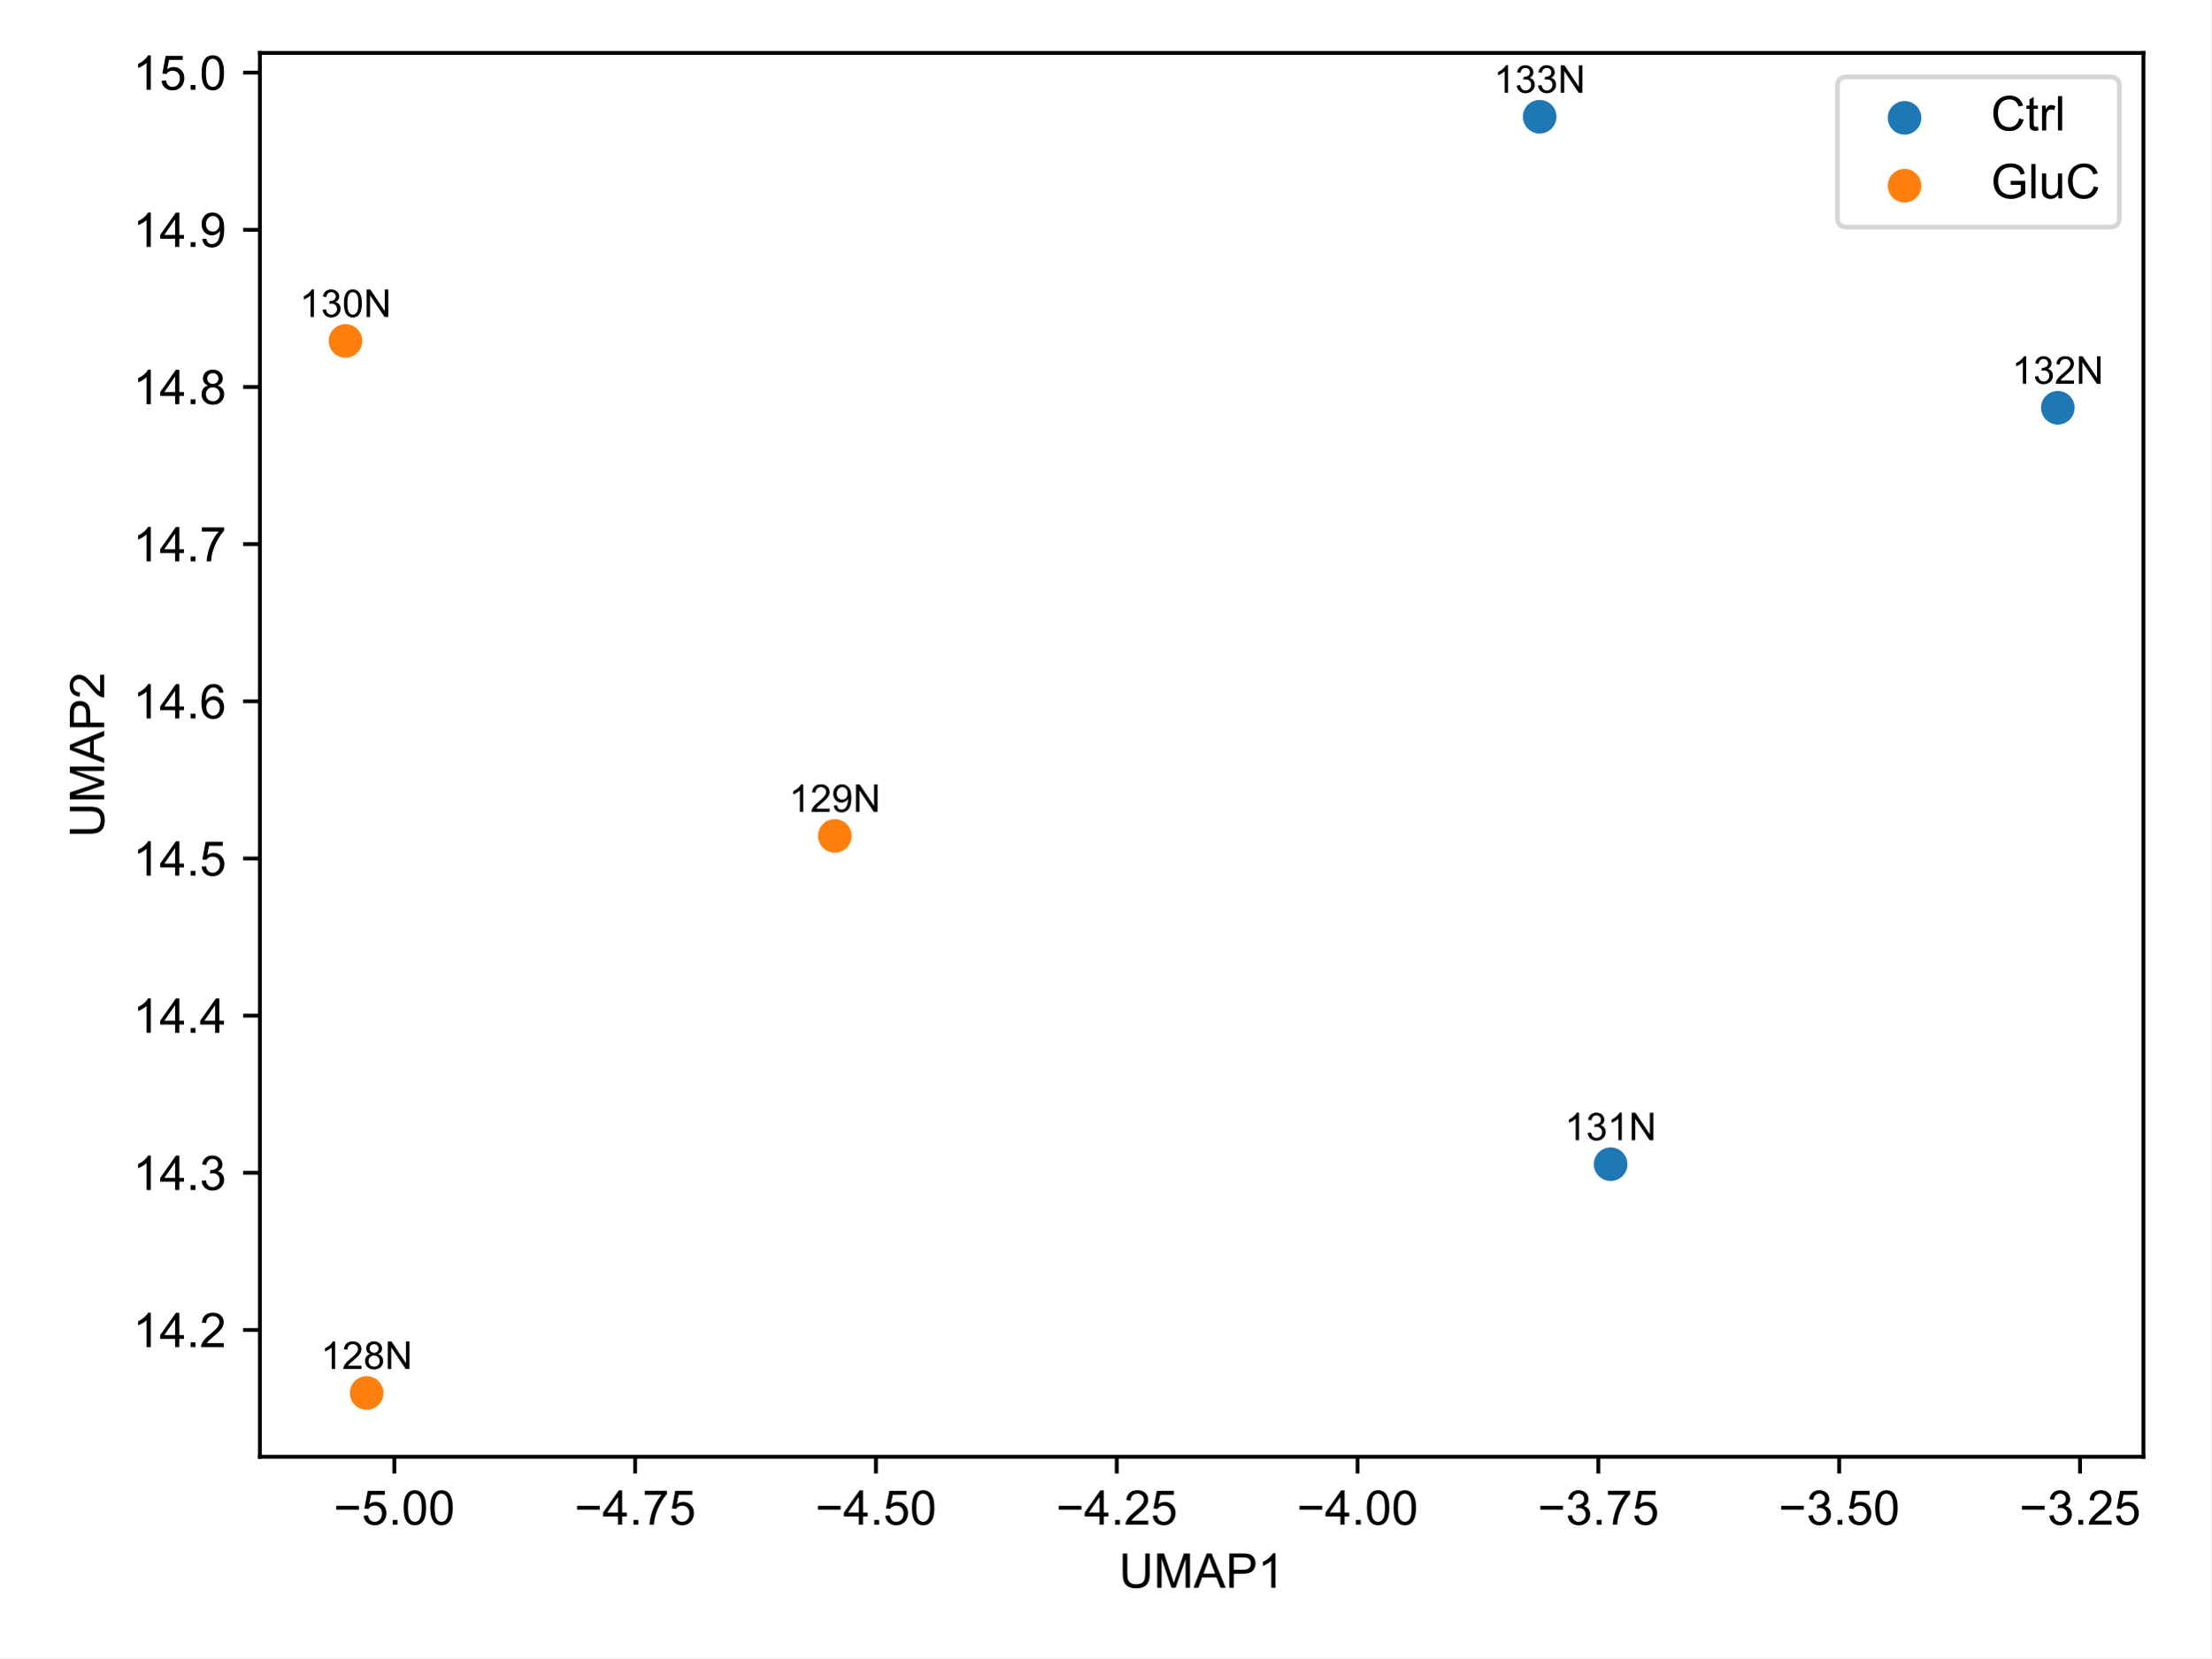
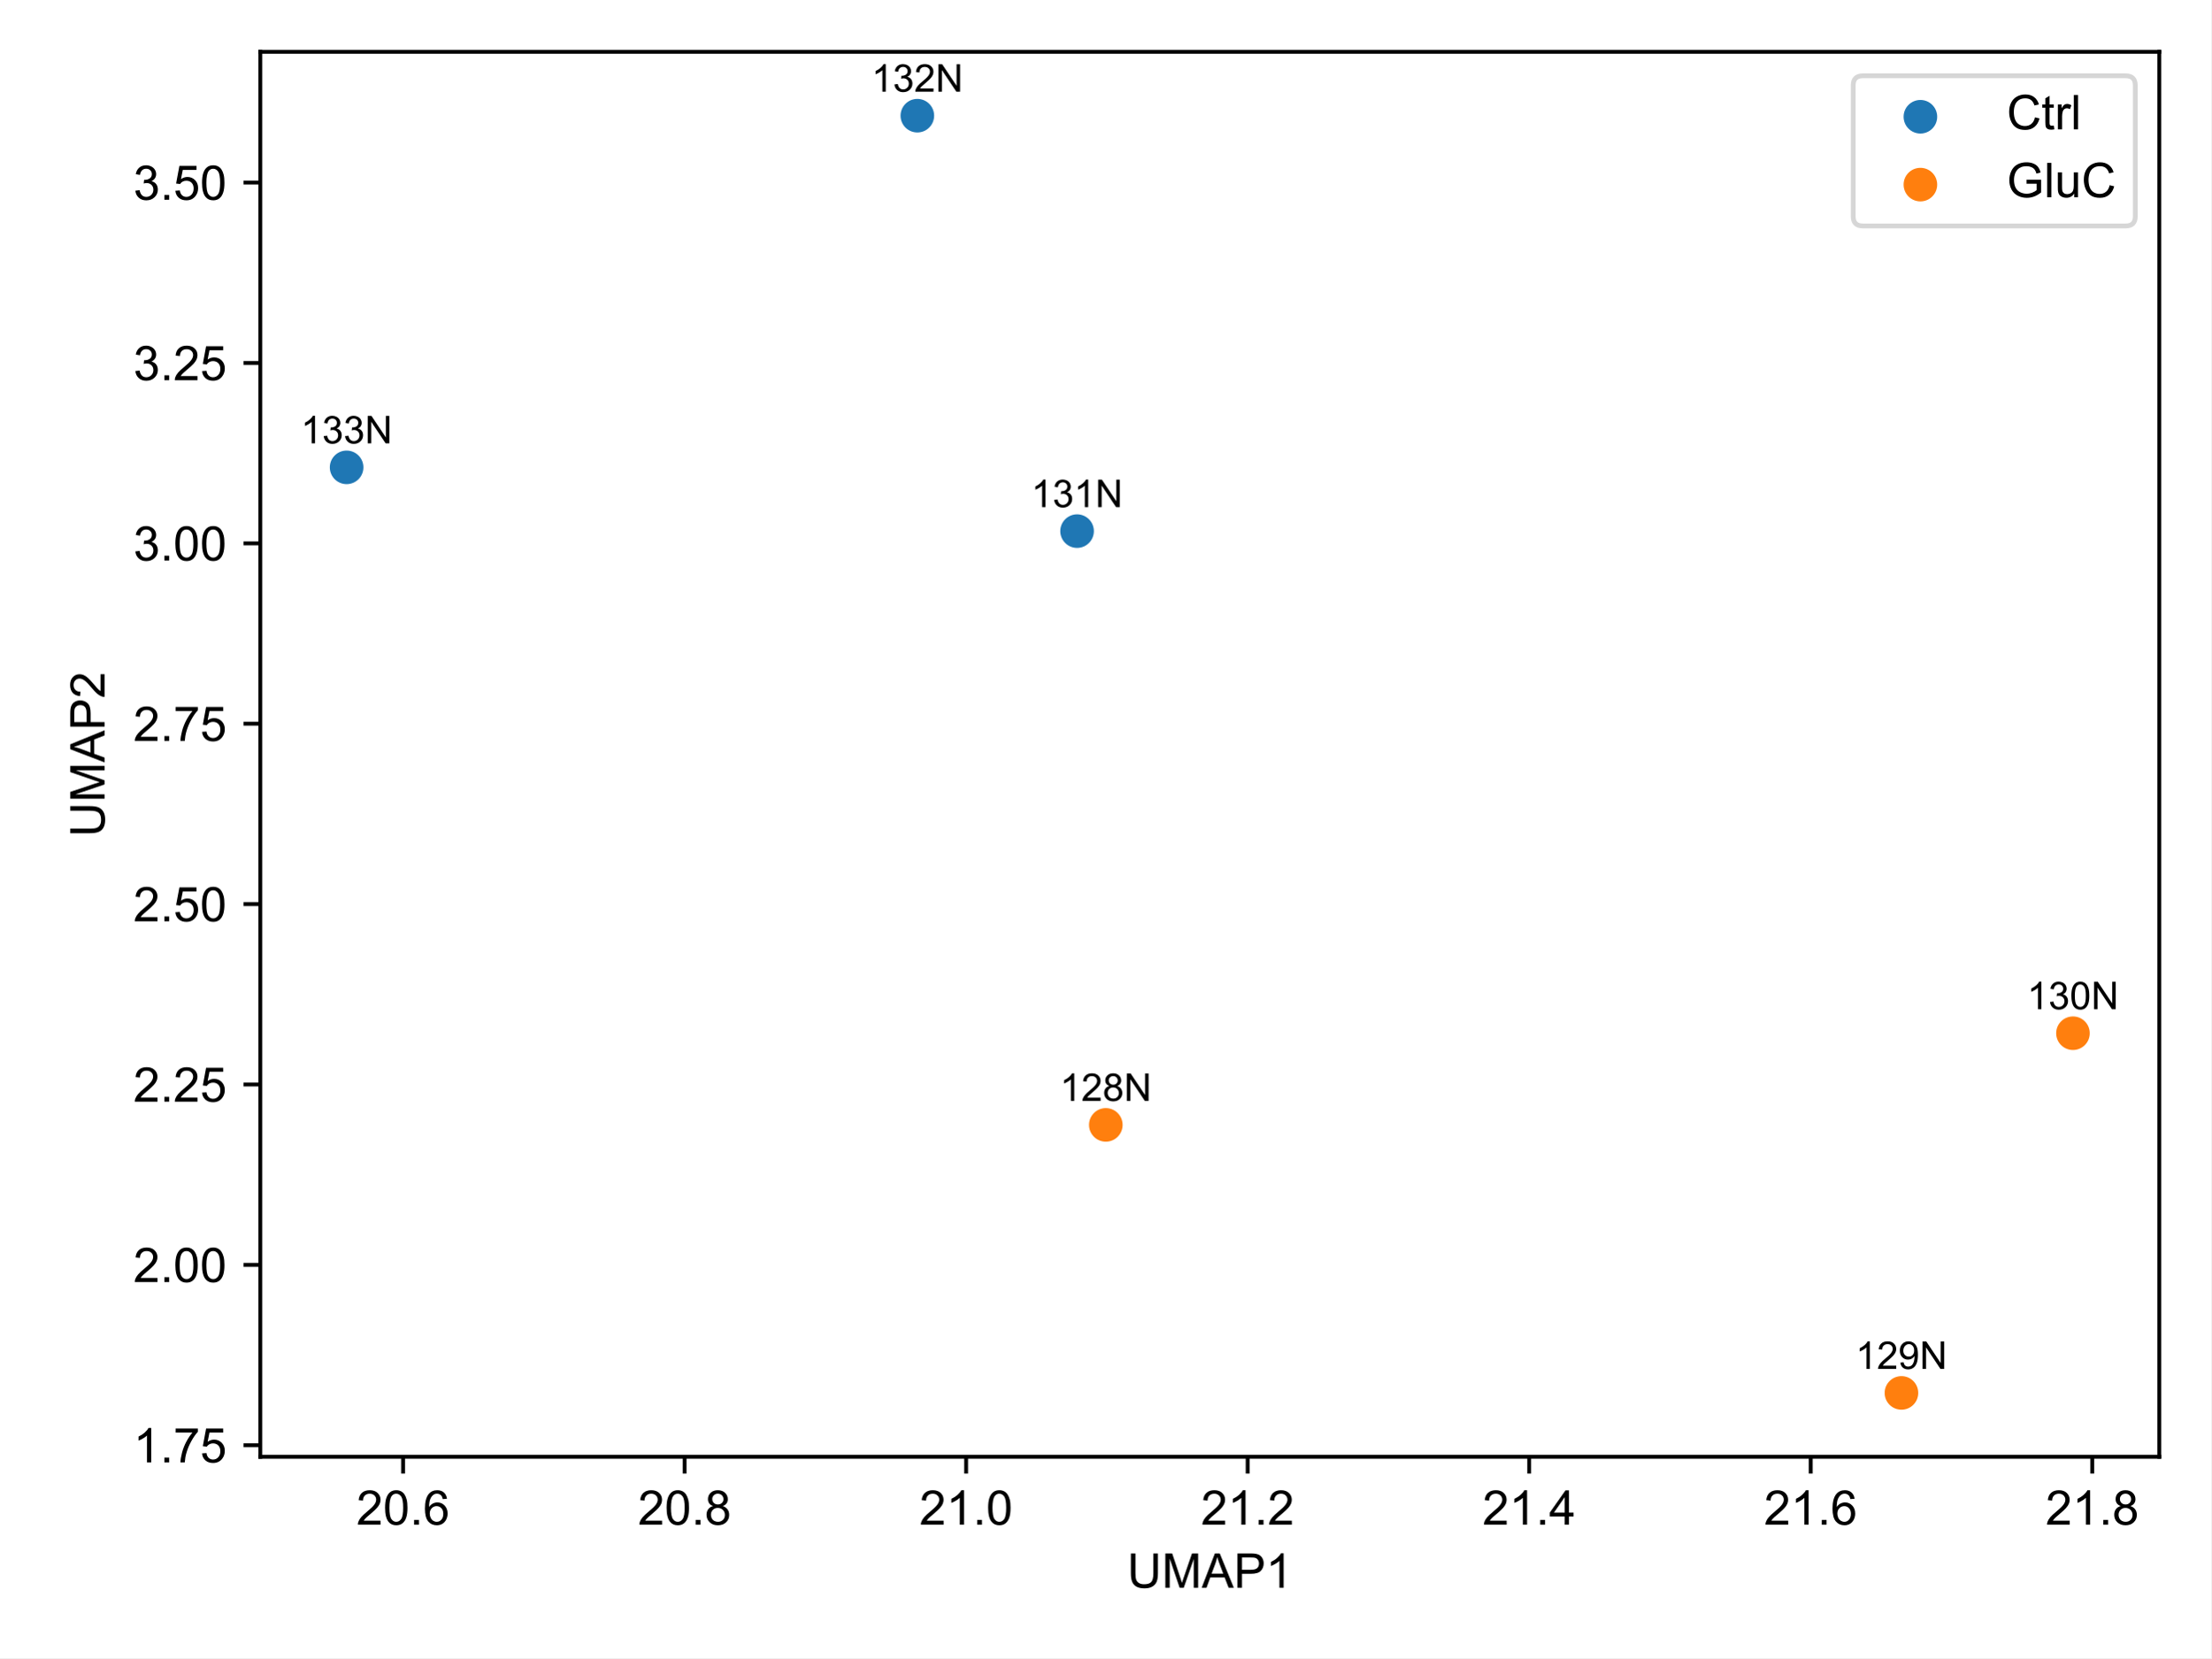
<svg xmlns="http://www.w3.org/2000/svg" xmlns:xlink="http://www.w3.org/1999/xlink" width="460.8pt" height="345.6pt" viewBox="0 0 460.8 345.6" version="1.1">
  <defs>
    <style type="text/css">*{stroke-linejoin: round; stroke-linecap: butt}</style>
  </defs>
  <g id="figure_1">
    <g id="patch_1">
      <path d="M 0 345.6  L 460.8 345.6  L 460.8 0  L 0 0  z " style="fill: #ffffff" />
    </g>
    <g id="axes_1">
      <g id="patch_2">
-         <path d="M 54.155 303.64  L 446.698 303.64  L 446.698 11.031  L 54.155 11.031  z " style="fill: #ffffff" />
+         <path d="M 54.245 303.64  L 450 303.64  L 450 10.8  L 54.245 10.8  z " style="fill: #ffffff" />
      </g>
      <g id="PathCollection_1">
        <defs>
-           <path id="m97d6e70bac" d="M 0 3  C 0.796 3 1.559 2.684 2.121 2.121  C 2.684 1.559 3 0.796 3 0  C 3 -0.796 2.684 -1.559 2.121 -2.121  C 1.559 -2.684 0.796 -3 0 -3  C -0.796 -3 -1.559 -2.684 -2.121 -2.121  C -2.684 -1.559 -3 -0.796 -3 0  C -3 0.796 -2.684 1.559 -2.121 2.121  C -1.559 2.684 -0.796 3 0 3  z " style="stroke: #1f77b4" />
+           <path id="m2c56bb90ad" d="M 0 3  C 0.796 3 1.559 2.684 2.121 2.121  C 2.684 1.559 3 0.796 3 0  C 3 -0.796 2.684 -1.559 2.121 -2.121  C 1.559 -2.684 0.796 -3 0 -3  C -0.796 -3 -1.559 -2.684 -2.121 -2.121  C -2.684 -1.559 -3 -0.796 -3 0  C -3 0.796 -2.684 1.559 -2.121 2.121  C -1.559 2.684 -0.796 3 0 3  z " style="stroke: #1f77b4" />
        </defs>
-         <g clip-path="url(#p6a93d9a33e)">
-           <use xlink:href="#m97d6e70bac" x="335.663" y="242.658" style="fill: #1f77b4; stroke: #1f77b4" />
-           <use xlink:href="#m97d6e70bac" x="428.855" y="84.985" style="fill: #1f77b4; stroke: #1f77b4" />
-           <use xlink:href="#m97d6e70bac" x="320.874" y="24.332" style="fill: #1f77b4; stroke: #1f77b4" />
+         <g clip-path="url(#p0e4a35bdaa)">
+           <use xlink:href="#m2c56bb90ad" x="224.465" y="110.701" style="fill: #1f77b4; stroke: #1f77b4" />
+           <use xlink:href="#m2c56bb90ad" x="191.174" y="24.111" style="fill: #1f77b4; stroke: #1f77b4" />
+           <use xlink:href="#m2c56bb90ad" x="72.234" y="97.409" style="fill: #1f77b4; stroke: #1f77b4" />
        </g>
      </g>
      <g id="PathCollection_2">
        <defs>
-           <path id="mf5ce8c8892" d="M 0 3  C 0.796 3 1.559 2.684 2.121 2.121  C 2.684 1.559 3 0.796 3 0  C 3 -0.796 2.684 -1.559 2.121 -2.121  C 1.559 -2.684 0.796 -3 0 -3  C -0.796 -3 -1.559 -2.684 -2.121 -2.121  C -2.684 -1.559 -3 -0.796 -3 0  C -3 0.796 -2.684 1.559 -2.121 2.121  C -1.559 2.684 -0.796 3 0 3  z " style="stroke: #ff7f0e" />
+           <path id="mca9980a192" d="M 0 3  C 0.796 3 1.559 2.684 2.121 2.121  C 2.684 1.559 3 0.796 3 0  C 3 -0.796 2.684 -1.559 2.121 -2.121  C 1.559 -2.684 0.796 -3 0 -3  C -0.796 -3 -1.559 -2.684 -2.121 -2.121  C -2.684 -1.559 -3 -0.796 -3 0  C -3 0.796 -2.684 1.559 -2.121 2.121  C -1.559 2.684 -0.796 3 0 3  z " style="stroke: #ff7f0e" />
        </defs>
-         <g clip-path="url(#p6a93d9a33e)">
-           <use xlink:href="#mf5ce8c8892" x="76.41" y="290.34" style="fill: #ff7f0e; stroke: #ff7f0e" />
-           <use xlink:href="#mf5ce8c8892" x="173.981" y="174.228" style="fill: #ff7f0e; stroke: #ff7f0e" />
-           <use xlink:href="#mf5ce8c8892" x="71.998" y="71.061" style="fill: #ff7f0e; stroke: #ff7f0e" />
+         <g clip-path="url(#p0e4a35bdaa)">
+           <use xlink:href="#mca9980a192" x="230.455" y="234.463" style="fill: #ff7f0e; stroke: #ff7f0e" />
+           <use xlink:href="#mca9980a192" x="396.269" y="290.329" style="fill: #ff7f0e; stroke: #ff7f0e" />
+           <use xlink:href="#mca9980a192" x="432.011" y="215.356" style="fill: #ff7f0e; stroke: #ff7f0e" />
        </g>
      </g>
      <g id="matplotlib.axis_1">
        <g id="xtick_1">
          <g id="line2d_1">
            <defs>
-               <path id="m56998461d0" d="M 0 0  L 0 3.5  " style="stroke: #000000; stroke-width: 0.8" />
+               <path id="m9261c452d8" d="M 0 0  L 0 3.5  " style="stroke: #000000; stroke-width: 0.8" />
            </defs>
            <g>
-               <use xlink:href="#m56998461d0" x="82.17" y="303.64" style="stroke: #000000; stroke-width: 0.8" />
+               <use xlink:href="#m9261c452d8" x="83.999" y="303.64" style="stroke: #000000; stroke-width: 0.8" />
            </g>
          </g>
          <g id="text_1">
-             <g transform="translate(69.5189 317.7978) scale(0.1 -0.1)">
-               <defs>
-                 <path id="ArialMT-2212" d="M 3381 1997  L 356 1997  L 356 2522  L 3381 2522  L 3381 1997  z " transform="scale(0.015625)" />
-                 <path id="ArialMT-35" d="M 266 1200  L 856 1250  Q 922 819 1161 601  Q 1400 384 1738 384  Q 2144 384 2425 690  Q 2706 997 2706 1503  Q 2706 1984 2436 2262  Q 2166 2541 1728 2541  Q 1456 2541 1237 2417  Q 1019 2294 894 2097  L 366 2166  L 809 4519  L 3088 4519  L 3088 3981  L 1259 3981  L 1013 2750  Q 1425 3038 1878 3038  Q 2478 3038 2890 2622  Q 3303 2206 3303 1553  Q 3303 931 2941 478  Q 2500 -78 1738 -78  Q 1113 -78 717 272  Q 322 622 266 1200  z " transform="scale(0.015625)" />
+             <g transform="translate(74.2688 317.7978) scale(0.1 -0.1)">
+               <defs>
+                 <path id="ArialMT-32" d="M 3222 541  L 3222 0  L 194 0  Q 188 203 259 391  Q 375 700 629 1000  Q 884 1300 1366 1694  Q 2113 2306 2375 2664  Q 2638 3022 2638 3341  Q 2638 3675 2398 3904  Q 2159 4134 1775 4134  Q 1369 4134 1125 3890  Q 881 3647 878 3216  L 300 3275  Q 359 3922 746 4261  Q 1134 4600 1788 4600  Q 2447 4600 2831 4234  Q 3216 3869 3216 3328  Q 3216 3053 3103 2787  Q 2991 2522 2730 2228  Q 2469 1934 1863 1422  Q 1356 997 1212 845  Q 1069 694 975 541  L 3222 541  z " transform="scale(0.015625)" />
+                 <path id="ArialMT-30" d="M 266 2259  Q 266 3072 433 3567  Q 600 4063 929 4331  Q 1259 4600 1759 4600  Q 2128 4600 2406 4451  Q 2684 4303 2865 4023  Q 3047 3744 3150 3342  Q 3253 2941 3253 2259  Q 3253 1453 3087 958  Q 2922 463 2592 192  Q 2263 -78 1759 -78  Q 1097 -78 719 397  Q 266 969 266 2259  z M 844 2259  Q 844 1131 1108 757  Q 1372 384 1759 384  Q 2147 384 2411 759  Q 2675 1134 2675 2259  Q 2675 3391 2411 3762  Q 2147 4134 1753 4134  Q 1366 4134 1134 3806  Q 844 3388 844 2259  z " transform="scale(0.015625)" />
                <path id="ArialMT-2e" d="M 581 0  L 581 641  L 1222 641  L 1222 0  L 581 0  z " transform="scale(0.015625)" />
-                 <path id="ArialMT-30" d="M 266 2259  Q 266 3072 433 3567  Q 600 4063 929 4331  Q 1259 4600 1759 4600  Q 2128 4600 2406 4451  Q 2684 4303 2865 4023  Q 3047 3744 3150 3342  Q 3253 2941 3253 2259  Q 3253 1453 3087 958  Q 2922 463 2592 192  Q 2263 -78 1759 -78  Q 1097 -78 719 397  Q 266 969 266 2259  z M 844 2259  Q 844 1131 1108 757  Q 1372 384 1759 384  Q 2147 384 2411 759  Q 2675 1134 2675 2259  Q 2675 3391 2411 3762  Q 2147 4134 1753 4134  Q 1366 4134 1134 3806  Q 844 3388 844 2259  z " transform="scale(0.015625)" />
-               </defs>
-               <use xlink:href="#ArialMT-2212" />
-               <use xlink:href="#ArialMT-35" x="58.398" />
-               <use xlink:href="#ArialMT-2e" x="114.014" />
-               <use xlink:href="#ArialMT-30" x="141.797" />
-               <use xlink:href="#ArialMT-30" x="197.412" />
+                 <path id="ArialMT-36" d="M 3184 3459  L 2625 3416  Q 2550 3747 2413 3897  Q 2184 4138 1850 4138  Q 1581 4138 1378 3988  Q 1113 3794 959 3422  Q 806 3050 800 2363  Q 1003 2672 1297 2822  Q 1591 2972 1913 2972  Q 2475 2972 2870 2558  Q 3266 2144 3266 1488  Q 3266 1056 3080 686  Q 2894 316 2569 119  Q 2244 -78 1831 -78  Q 1128 -78 684 439  Q 241 956 241 2144  Q 241 3472 731 4075  Q 1159 4600 1884 4600  Q 2425 4600 2770 4297  Q 3116 3994 3184 3459  z M 888 1484  Q 888 1194 1011 928  Q 1134 663 1356 523  Q 1578 384 1822 384  Q 2178 384 2434 671  Q 2691 959 2691 1453  Q 2691 1928 2437 2201  Q 2184 2475 1800 2475  Q 1419 2475 1153 2201  Q 888 1928 888 1484  z " transform="scale(0.015625)" />
+               </defs>
+               <use xlink:href="#ArialMT-32" />
+               <use xlink:href="#ArialMT-30" x="55.615" />
+               <use xlink:href="#ArialMT-2e" x="111.23" />
+               <use xlink:href="#ArialMT-36" x="139.014" />
            </g>
          </g>
        </g>
        <g id="xtick_2">
          <g id="line2d_2">
            <g>
-               <use xlink:href="#m56998461d0" x="132.358" y="303.64" style="stroke: #000000; stroke-width: 0.8" />
+               <use xlink:href="#m9261c452d8" x="142.672" y="303.64" style="stroke: #000000; stroke-width: 0.8" />
            </g>
          </g>
          <g id="text_2">
-             <g transform="translate(119.7068 317.7978) scale(0.1 -0.1)">
-               <defs>
-                 <path id="ArialMT-34" d="M 2069 0  L 2069 1097  L 81 1097  L 81 1613  L 2172 4581  L 2631 4581  L 2631 1613  L 3250 1613  L 3250 1097  L 2631 1097  L 2631 0  L 2069 0  z M 2069 1613  L 2069 3678  L 634 1613  L 2069 1613  z " transform="scale(0.015625)" />
-                 <path id="ArialMT-37" d="M 303 3981  L 303 4522  L 3269 4522  L 3269 4084  Q 2831 3619 2401 2847  Q 1972 2075 1738 1259  Q 1569 684 1522 0  L 944 0  Q 953 541 1156 1306  Q 1359 2072 1739 2783  Q 2119 3494 2547 3981  L 303 3981  z " transform="scale(0.015625)" />
-               </defs>
-               <use xlink:href="#ArialMT-2212" />
-               <use xlink:href="#ArialMT-34" x="58.398" />
-               <use xlink:href="#ArialMT-2e" x="114.014" />
-               <use xlink:href="#ArialMT-37" x="141.797" />
-               <use xlink:href="#ArialMT-35" x="197.412" />
+             <g transform="translate(132.9411 317.7978) scale(0.1 -0.1)">
+               <defs>
+                 <path id="ArialMT-38" d="M 1131 2484  Q 781 2613 612 2850  Q 444 3088 444 3419  Q 444 3919 803 4259  Q 1163 4600 1759 4600  Q 2359 4600 2725 4251  Q 3091 3903 3091 3403  Q 3091 3084 2923 2848  Q 2756 2613 2416 2484  Q 2838 2347 3058 2040  Q 3278 1734 3278 1309  Q 3278 722 2862 322  Q 2447 -78 1769 -78  Q 1091 -78 675 323  Q 259 725 259 1325  Q 259 1772 486 2073  Q 713 2375 1131 2484  z M 1019 3438  Q 1019 3113 1228 2906  Q 1438 2700 1772 2700  Q 2097 2700 2305 2904  Q 2513 3109 2513 3406  Q 2513 3716 2298 3927  Q 2084 4138 1766 4138  Q 1444 4138 1231 3931  Q 1019 3725 1019 3438  z M 838 1322  Q 838 1081 952 856  Q 1066 631 1291 507  Q 1516 384 1775 384  Q 2178 384 2440 643  Q 2703 903 2703 1303  Q 2703 1709 2433 1975  Q 2163 2241 1756 2241  Q 1359 2241 1098 1978  Q 838 1716 838 1322  z " transform="scale(0.015625)" />
+               </defs>
+               <use xlink:href="#ArialMT-32" />
+               <use xlink:href="#ArialMT-30" x="55.615" />
+               <use xlink:href="#ArialMT-2e" x="111.23" />
+               <use xlink:href="#ArialMT-38" x="139.014" />
            </g>
          </g>
        </g>
        <g id="xtick_3">
          <g id="line2d_3">
            <g>
-               <use xlink:href="#m56998461d0" x="182.546" y="303.64" style="stroke: #000000; stroke-width: 0.8" />
+               <use xlink:href="#m9261c452d8" x="201.344" y="303.64" style="stroke: #000000; stroke-width: 0.8" />
            </g>
          </g>
          <g id="text_3">
-             <g transform="translate(169.8948 317.7978) scale(0.1 -0.1)">
-               <use xlink:href="#ArialMT-2212" />
-               <use xlink:href="#ArialMT-34" x="58.398" />
-               <use xlink:href="#ArialMT-2e" x="114.014" />
-               <use xlink:href="#ArialMT-35" x="141.797" />
-               <use xlink:href="#ArialMT-30" x="197.412" />
+             <g transform="translate(191.6135 317.7978) scale(0.1 -0.1)">
+               <defs>
+                 <path id="ArialMT-31" d="M 2384 0  L 1822 0  L 1822 3584  Q 1619 3391 1289 3197  Q 959 3003 697 2906  L 697 3450  Q 1169 3672 1522 3987  Q 1875 4303 2022 4600  L 2384 4600  L 2384 0  z " transform="scale(0.015625)" />
+               </defs>
+               <use xlink:href="#ArialMT-32" />
+               <use xlink:href="#ArialMT-31" x="55.615" />
+               <use xlink:href="#ArialMT-2e" x="111.23" />
+               <use xlink:href="#ArialMT-30" x="139.014" />
            </g>
          </g>
        </g>
        <g id="xtick_4">
          <g id="line2d_4">
            <g>
-               <use xlink:href="#m56998461d0" x="232.733" y="303.64" style="stroke: #000000; stroke-width: 0.8" />
+               <use xlink:href="#m9261c452d8" x="260.016" y="303.64" style="stroke: #000000; stroke-width: 0.8" />
            </g>
          </g>
          <g id="text_4">
-             <g transform="translate(220.0827 317.7978) scale(0.1 -0.1)">
-               <defs>
-                 <path id="ArialMT-32" d="M 3222 541  L 3222 0  L 194 0  Q 188 203 259 391  Q 375 700 629 1000  Q 884 1300 1366 1694  Q 2113 2306 2375 2664  Q 2638 3022 2638 3341  Q 2638 3675 2398 3904  Q 2159 4134 1775 4134  Q 1369 4134 1125 3890  Q 881 3647 878 3216  L 300 3275  Q 359 3922 746 4261  Q 1134 4600 1788 4600  Q 2447 4600 2831 4234  Q 3216 3869 3216 3328  Q 3216 3053 3103 2787  Q 2991 2522 2730 2228  Q 2469 1934 1863 1422  Q 1356 997 1212 845  Q 1069 694 975 541  L 3222 541  z " transform="scale(0.015625)" />
-               </defs>
-               <use xlink:href="#ArialMT-2212" />
-               <use xlink:href="#ArialMT-34" x="58.398" />
-               <use xlink:href="#ArialMT-2e" x="114.014" />
-               <use xlink:href="#ArialMT-32" x="141.797" />
-               <use xlink:href="#ArialMT-35" x="197.412" />
+             <g transform="translate(250.2858 317.7978) scale(0.1 -0.1)">
+               <use xlink:href="#ArialMT-32" />
+               <use xlink:href="#ArialMT-31" x="55.615" />
+               <use xlink:href="#ArialMT-2e" x="111.23" />
+               <use xlink:href="#ArialMT-32" x="139.014" />
            </g>
          </g>
        </g>
        <g id="xtick_5">
          <g id="line2d_5">
            <g>
-               <use xlink:href="#m56998461d0" x="282.921" y="303.64" style="stroke: #000000; stroke-width: 0.8" />
+               <use xlink:href="#m9261c452d8" x="318.689" y="303.64" style="stroke: #000000; stroke-width: 0.8" />
            </g>
          </g>
          <g id="text_5">
-             <g transform="translate(270.2706 317.7978) scale(0.1 -0.1)">
-               <use xlink:href="#ArialMT-2212" />
-               <use xlink:href="#ArialMT-34" x="58.398" />
-               <use xlink:href="#ArialMT-2e" x="114.014" />
-               <use xlink:href="#ArialMT-30" x="141.797" />
-               <use xlink:href="#ArialMT-30" x="197.412" />
+             <g transform="translate(308.9582 317.7978) scale(0.1 -0.1)">
+               <defs>
+                 <path id="ArialMT-34" d="M 2069 0  L 2069 1097  L 81 1097  L 81 1613  L 2172 4581  L 2631 4581  L 2631 1613  L 3250 1613  L 3250 1097  L 2631 1097  L 2631 0  L 2069 0  z M 2069 1613  L 2069 3678  L 634 1613  L 2069 1613  z " transform="scale(0.015625)" />
+               </defs>
+               <use xlink:href="#ArialMT-32" />
+               <use xlink:href="#ArialMT-31" x="55.615" />
+               <use xlink:href="#ArialMT-2e" x="111.23" />
+               <use xlink:href="#ArialMT-34" x="139.014" />
            </g>
          </g>
        </g>
        <g id="xtick_6">
          <g id="line2d_6">
            <g>
-               <use xlink:href="#m56998461d0" x="333.109" y="303.64" style="stroke: #000000; stroke-width: 0.8" />
+               <use xlink:href="#m9261c452d8" x="377.361" y="303.64" style="stroke: #000000; stroke-width: 0.8" />
            </g>
          </g>
          <g id="text_6">
-             <g transform="translate(320.4586 317.7978) scale(0.1 -0.1)">
-               <defs>
-                 <path id="ArialMT-33" d="M 269 1209  L 831 1284  Q 928 806 1161 595  Q 1394 384 1728 384  Q 2125 384 2398 659  Q 2672 934 2672 1341  Q 2672 1728 2419 1979  Q 2166 2231 1775 2231  Q 1616 2231 1378 2169  L 1441 2663  Q 1497 2656 1531 2656  Q 1891 2656 2178 2843  Q 2466 3031 2466 3422  Q 2466 3731 2256 3934  Q 2047 4138 1716 4138  Q 1388 4138 1169 3931  Q 950 3725 888 3313  L 325 3413  Q 428 3978 793 4289  Q 1159 4600 1703 4600  Q 2078 4600 2393 4439  Q 2709 4278 2876 4000  Q 3044 3722 3044 3409  Q 3044 3113 2884 2869  Q 2725 2625 2413 2481  Q 2819 2388 3044 2092  Q 3269 1797 3269 1353  Q 3269 753 2831 336  Q 2394 -81 1725 -81  Q 1122 -81 723 278  Q 325 638 269 1209  z " transform="scale(0.015625)" />
-               </defs>
-               <use xlink:href="#ArialMT-2212" />
-               <use xlink:href="#ArialMT-33" x="58.398" />
-               <use xlink:href="#ArialMT-2e" x="114.014" />
-               <use xlink:href="#ArialMT-37" x="141.797" />
-               <use xlink:href="#ArialMT-35" x="197.412" />
+             <g transform="translate(367.6305 317.7978) scale(0.1 -0.1)">
+               <use xlink:href="#ArialMT-32" />
+               <use xlink:href="#ArialMT-31" x="55.615" />
+               <use xlink:href="#ArialMT-2e" x="111.23" />
+               <use xlink:href="#ArialMT-36" x="139.014" />
            </g>
          </g>
        </g>
        <g id="xtick_7">
          <g id="line2d_7">
            <g>
-               <use xlink:href="#m56998461d0" x="383.297" y="303.64" style="stroke: #000000; stroke-width: 0.8" />
+               <use xlink:href="#m9261c452d8" x="436.033" y="303.64" style="stroke: #000000; stroke-width: 0.8" />
            </g>
          </g>
          <g id="text_7">
-             <g transform="translate(370.6465 317.7978) scale(0.1 -0.1)">
-               <use xlink:href="#ArialMT-2212" />
-               <use xlink:href="#ArialMT-33" x="58.398" />
-               <use xlink:href="#ArialMT-2e" x="114.014" />
-               <use xlink:href="#ArialMT-35" x="141.797" />
-               <use xlink:href="#ArialMT-30" x="197.412" />
-             </g>
-           </g>
-         </g>
-         <g id="xtick_8">
-           <g id="line2d_8">
-             <g>
-               <use xlink:href="#m56998461d0" x="433.485" y="303.64" style="stroke: #000000; stroke-width: 0.8" />
-             </g>
-           </g>
-           <g id="text_8">
-             <g transform="translate(420.8345 317.7978) scale(0.1 -0.1)">
-               <use xlink:href="#ArialMT-2212" />
-               <use xlink:href="#ArialMT-33" x="58.398" />
-               <use xlink:href="#ArialMT-2e" x="114.014" />
-               <use xlink:href="#ArialMT-32" x="141.797" />
-               <use xlink:href="#ArialMT-35" x="197.412" />
-             </g>
-           </g>
-         </g>
-         <g id="text_9">
-           <g transform="translate(233.1997 330.9431) scale(0.1 -0.1)">
+             <g transform="translate(426.3029 317.7978) scale(0.1 -0.1)">
+               <use xlink:href="#ArialMT-32" />
+               <use xlink:href="#ArialMT-31" x="55.615" />
+               <use xlink:href="#ArialMT-2e" x="111.23" />
+               <use xlink:href="#ArialMT-38" x="139.014" />
+             </g>
+           </g>
+         </g>
+         <g id="text_8">
+           <g transform="translate(234.8959 330.9431) scale(0.1 -0.1)">
            <defs>
              <path id="ArialMT-55" d="M 3500 4581  L 4106 4581  L 4106 1934  Q 4106 1244 3950 837  Q 3794 431 3386 176  Q 2978 -78 2316 -78  Q 1672 -78 1262 144  Q 853 366 678 786  Q 503 1206 503 1934  L 503 4581  L 1109 4581  L 1109 1938  Q 1109 1341 1220 1058  Q 1331 775 1601 622  Q 1872 469 2263 469  Q 2931 469 3215 772  Q 3500 1075 3500 1938  L 3500 4581  z " transform="scale(0.015625)" />
              <path id="ArialMT-4d" d="M 475 0  L 475 4581  L 1388 4581  L 2472 1338  Q 2622 884 2691 659  Q 2769 909 2934 1394  L 4031 4581  L 4847 4581  L 4847 0  L 4263 0  L 4263 3834  L 2931 0  L 2384 0  L 1059 3900  L 1059 0  L 475 0  z " transform="scale(0.015625)" />
              <path id="ArialMT-41" d="M -9 0  L 1750 4581  L 2403 4581  L 4278 0  L 3588 0  L 3053 1388  L 1138 1388  L 634 0  L -9 0  z M 1313 1881  L 2866 1881  L 2388 3150  Q 2169 3728 2063 4100  Q 1975 3659 1816 3225  L 1313 1881  z " transform="scale(0.015625)" />
              <path id="ArialMT-50" d="M 494 0  L 494 4581  L 2222 4581  Q 2678 4581 2919 4538  Q 3256 4481 3484 4323  Q 3713 4166 3852 3881  Q 3991 3597 3991 3256  Q 3991 2672 3619 2267  Q 3247 1863 2275 1863  L 1100 1863  L 1100 0  L 494 0  z M 1100 2403  L 2284 2403  Q 2872 2403 3119 2622  Q 3366 2841 3366 3238  Q 3366 3525 3220 3729  Q 3075 3934 2838 4000  Q 2684 4041 2272 4041  L 1100 4041  L 1100 2403  z " transform="scale(0.015625)" />
-               <path id="ArialMT-31" d="M 2384 0  L 1822 0  L 1822 3584  Q 1619 3391 1289 3197  Q 959 3003 697 2906  L 697 3450  Q 1169 3672 1522 3987  Q 1875 4303 2022 4600  L 2384 4600  L 2384 0  z " transform="scale(0.015625)" />
            </defs>
            <use xlink:href="#ArialMT-55" />
            <use xlink:href="#ArialMT-4d" x="72.217" />
            <use xlink:href="#ArialMT-41" x="155.518" />
            <use xlink:href="#ArialMT-50" x="222.217" />
            <use xlink:href="#ArialMT-31" x="288.916" />
          </g>
        </g>
      </g>
      <g id="matplotlib.axis_2">
        <g id="ytick_1">
+           <g id="line2d_8">
+             <defs>
+               <path id="m47384a96ac" d="M 0 0  L -3.5 0  " style="stroke: #000000; stroke-width: 0.8" />
+             </defs>
+             <g>
+               <use xlink:href="#m47384a96ac" x="54.245" y="301.238" style="stroke: #000000; stroke-width: 0.8" />
+             </g>
+           </g>
+           <g id="text_9">
+             <g transform="translate(27.78406 304.8165) scale(0.1 -0.1)">
+               <defs>
+                 <path id="ArialMT-37" d="M 303 3981  L 303 4522  L 3269 4522  L 3269 4084  Q 2831 3619 2401 2847  Q 1972 2075 1738 1259  Q 1569 684 1522 0  L 944 0  Q 953 541 1156 1306  Q 1359 2072 1739 2783  Q 2119 3494 2547 3981  L 303 3981  z " transform="scale(0.015625)" />
+                 <path id="ArialMT-35" d="M 266 1200  L 856 1250  Q 922 819 1161 601  Q 1400 384 1738 384  Q 2144 384 2425 690  Q 2706 997 2706 1503  Q 2706 1984 2436 2262  Q 2166 2541 1728 2541  Q 1456 2541 1237 2417  Q 1019 2294 894 2097  L 366 2166  L 809 4519  L 3088 4519  L 3088 3981  L 1259 3981  L 1013 2750  Q 1425 3038 1878 3038  Q 2478 3038 2890 2622  Q 3303 2206 3303 1553  Q 3303 931 2941 478  Q 2500 -78 1738 -78  Q 1113 -78 717 272  Q 322 622 266 1200  z " transform="scale(0.015625)" />
+               </defs>
+               <use xlink:href="#ArialMT-31" />
+               <use xlink:href="#ArialMT-2e" x="55.615" />
+               <use xlink:href="#ArialMT-37" x="83.398" />
+               <use xlink:href="#ArialMT-35" x="139.014" />
+             </g>
+           </g>
+         </g>
+         <g id="ytick_2">
          <g id="line2d_9">
-             <defs>
-               <path id="mda37a34105" d="M 0 0  L -3.5 0  " style="stroke: #000000; stroke-width: 0.8" />
-             </defs>
-             <g>
-               <use xlink:href="#mda37a34105" x="54.155" y="277.213" style="stroke: #000000; stroke-width: 0.8" />
+             <g>
+               <use xlink:href="#m47384a96ac" x="54.245" y="263.64" style="stroke: #000000; stroke-width: 0.8" />
            </g>
          </g>
          <g id="text_10">
-             <g transform="translate(27.69406 280.7916) scale(0.1 -0.1)">
-               <use xlink:href="#ArialMT-31" />
-               <use xlink:href="#ArialMT-34" x="55.615" />
-               <use xlink:href="#ArialMT-2e" x="111.23" />
-               <use xlink:href="#ArialMT-32" x="139.014" />
-             </g>
-           </g>
-         </g>
-         <g id="ytick_2">
+             <g transform="translate(27.78406 267.2185) scale(0.1 -0.1)">
+               <use xlink:href="#ArialMT-32" />
+               <use xlink:href="#ArialMT-2e" x="55.615" />
+               <use xlink:href="#ArialMT-30" x="83.398" />
+               <use xlink:href="#ArialMT-30" x="139.014" />
+             </g>
+           </g>
+         </g>
+         <g id="ytick_3">
          <g id="line2d_10">
            <g>
-               <use xlink:href="#mda37a34105" x="54.155" y="244.453" style="stroke: #000000; stroke-width: 0.8" />
+               <use xlink:href="#m47384a96ac" x="54.245" y="226.042" style="stroke: #000000; stroke-width: 0.8" />
            </g>
          </g>
          <g id="text_11">
-             <g transform="translate(27.69406 248.0314) scale(0.1 -0.1)">
-               <use xlink:href="#ArialMT-31" />
-               <use xlink:href="#ArialMT-34" x="55.615" />
-               <use xlink:href="#ArialMT-2e" x="111.23" />
-               <use xlink:href="#ArialMT-33" x="139.014" />
-             </g>
-           </g>
-         </g>
-         <g id="ytick_3">
+             <g transform="translate(27.78406 229.6205) scale(0.1 -0.1)">
+               <use xlink:href="#ArialMT-32" />
+               <use xlink:href="#ArialMT-2e" x="55.615" />
+               <use xlink:href="#ArialMT-32" x="83.398" />
+               <use xlink:href="#ArialMT-35" x="139.014" />
+             </g>
+           </g>
+         </g>
+         <g id="ytick_4">
          <g id="line2d_11">
            <g>
-               <use xlink:href="#mda37a34105" x="54.155" y="211.692" style="stroke: #000000; stroke-width: 0.8" />
+               <use xlink:href="#m47384a96ac" x="54.245" y="188.444" style="stroke: #000000; stroke-width: 0.8" />
            </g>
          </g>
          <g id="text_12">
-             <g transform="translate(27.69406 215.2712) scale(0.1 -0.1)">
-               <use xlink:href="#ArialMT-31" />
-               <use xlink:href="#ArialMT-34" x="55.615" />
-               <use xlink:href="#ArialMT-2e" x="111.23" />
-               <use xlink:href="#ArialMT-34" x="139.014" />
-             </g>
-           </g>
-         </g>
-         <g id="ytick_4">
+             <g transform="translate(27.78406 192.0224) scale(0.1 -0.1)">
+               <use xlink:href="#ArialMT-32" />
+               <use xlink:href="#ArialMT-2e" x="55.615" />
+               <use xlink:href="#ArialMT-35" x="83.398" />
+               <use xlink:href="#ArialMT-30" x="139.014" />
+             </g>
+           </g>
+         </g>
+         <g id="ytick_5">
          <g id="line2d_12">
            <g>
-               <use xlink:href="#mda37a34105" x="54.155" y="178.932" style="stroke: #000000; stroke-width: 0.8" />
+               <use xlink:href="#m47384a96ac" x="54.245" y="150.845" style="stroke: #000000; stroke-width: 0.8" />
            </g>
          </g>
          <g id="text_13">
-             <g transform="translate(27.69406 182.5111) scale(0.1 -0.1)">
-               <use xlink:href="#ArialMT-31" />
-               <use xlink:href="#ArialMT-34" x="55.615" />
-               <use xlink:href="#ArialMT-2e" x="111.23" />
+             <g transform="translate(27.78406 154.4244) scale(0.1 -0.1)">
+               <use xlink:href="#ArialMT-32" />
+               <use xlink:href="#ArialMT-2e" x="55.615" />
+               <use xlink:href="#ArialMT-37" x="83.398" />
              <use xlink:href="#ArialMT-35" x="139.014" />
            </g>
          </g>
        </g>
-         <g id="ytick_5">
+         <g id="ytick_6">
          <g id="line2d_13">
            <g>
-               <use xlink:href="#mda37a34105" x="54.155" y="146.172" style="stroke: #000000; stroke-width: 0.8" />
+               <use xlink:href="#m47384a96ac" x="54.245" y="113.247" style="stroke: #000000; stroke-width: 0.8" />
            </g>
          </g>
          <g id="text_14">
-             <g transform="translate(27.69406 149.7509) scale(0.1 -0.1)">
-               <defs>
-                 <path id="ArialMT-36" d="M 3184 3459  L 2625 3416  Q 2550 3747 2413 3897  Q 2184 4138 1850 4138  Q 1581 4138 1378 3988  Q 1113 3794 959 3422  Q 806 3050 800 2363  Q 1003 2672 1297 2822  Q 1591 2972 1913 2972  Q 2475 2972 2870 2558  Q 3266 2144 3266 1488  Q 3266 1056 3080 686  Q 2894 316 2569 119  Q 2244 -78 1831 -78  Q 1128 -78 684 439  Q 241 956 241 2144  Q 241 3472 731 4075  Q 1159 4600 1884 4600  Q 2425 4600 2770 4297  Q 3116 3994 3184 3459  z M 888 1484  Q 888 1194 1011 928  Q 1134 663 1356 523  Q 1578 384 1822 384  Q 2178 384 2434 671  Q 2691 959 2691 1453  Q 2691 1928 2437 2201  Q 2184 2475 1800 2475  Q 1419 2475 1153 2201  Q 888 1928 888 1484  z " transform="scale(0.015625)" />
-               </defs>
-               <use xlink:href="#ArialMT-31" />
-               <use xlink:href="#ArialMT-34" x="55.615" />
-               <use xlink:href="#ArialMT-2e" x="111.23" />
-               <use xlink:href="#ArialMT-36" x="139.014" />
-             </g>
-           </g>
-         </g>
-         <g id="ytick_6">
+             <g transform="translate(27.78406 116.8264) scale(0.1 -0.1)">
+               <defs>
+                 <path id="ArialMT-33" d="M 269 1209  L 831 1284  Q 928 806 1161 595  Q 1394 384 1728 384  Q 2125 384 2398 659  Q 2672 934 2672 1341  Q 2672 1728 2419 1979  Q 2166 2231 1775 2231  Q 1616 2231 1378 2169  L 1441 2663  Q 1497 2656 1531 2656  Q 1891 2656 2178 2843  Q 2466 3031 2466 3422  Q 2466 3731 2256 3934  Q 2047 4138 1716 4138  Q 1388 4138 1169 3931  Q 950 3725 888 3313  L 325 3413  Q 428 3978 793 4289  Q 1159 4600 1703 4600  Q 2078 4600 2393 4439  Q 2709 4278 2876 4000  Q 3044 3722 3044 3409  Q 3044 3113 2884 2869  Q 2725 2625 2413 2481  Q 2819 2388 3044 2092  Q 3269 1797 3269 1353  Q 3269 753 2831 336  Q 2394 -81 1725 -81  Q 1122 -81 723 278  Q 325 638 269 1209  z " transform="scale(0.015625)" />
+               </defs>
+               <use xlink:href="#ArialMT-33" />
+               <use xlink:href="#ArialMT-2e" x="55.615" />
+               <use xlink:href="#ArialMT-30" x="83.398" />
+               <use xlink:href="#ArialMT-30" x="139.014" />
+             </g>
+           </g>
+         </g>
+         <g id="ytick_7">
          <g id="line2d_14">
            <g>
-               <use xlink:href="#mda37a34105" x="54.155" y="113.412" style="stroke: #000000; stroke-width: 0.8" />
+               <use xlink:href="#m47384a96ac" x="54.245" y="75.649" style="stroke: #000000; stroke-width: 0.8" />
            </g>
          </g>
          <g id="text_15">
-             <g transform="translate(27.69406 116.9907) scale(0.1 -0.1)">
-               <use xlink:href="#ArialMT-31" />
-               <use xlink:href="#ArialMT-34" x="55.615" />
-               <use xlink:href="#ArialMT-2e" x="111.23" />
-               <use xlink:href="#ArialMT-37" x="139.014" />
-             </g>
-           </g>
-         </g>
-         <g id="ytick_7">
+             <g transform="translate(27.78406 79.22834) scale(0.1 -0.1)">
+               <use xlink:href="#ArialMT-33" />
+               <use xlink:href="#ArialMT-2e" x="55.615" />
+               <use xlink:href="#ArialMT-32" x="83.398" />
+               <use xlink:href="#ArialMT-35" x="139.014" />
+             </g>
+           </g>
+         </g>
+         <g id="ytick_8">
          <g id="line2d_15">
            <g>
-               <use xlink:href="#mda37a34105" x="54.155" y="80.652" style="stroke: #000000; stroke-width: 0.8" />
+               <use xlink:href="#m47384a96ac" x="54.245" y="38.051" style="stroke: #000000; stroke-width: 0.8" />
            </g>
          </g>
          <g id="text_16">
-             <g transform="translate(27.69406 84.23051) scale(0.1 -0.1)">
-               <defs>
-                 <path id="ArialMT-38" d="M 1131 2484  Q 781 2613 612 2850  Q 444 3088 444 3419  Q 444 3919 803 4259  Q 1163 4600 1759 4600  Q 2359 4600 2725 4251  Q 3091 3903 3091 3403  Q 3091 3084 2923 2848  Q 2756 2613 2416 2484  Q 2838 2347 3058 2040  Q 3278 1734 3278 1309  Q 3278 722 2862 322  Q 2447 -78 1769 -78  Q 1091 -78 675 323  Q 259 725 259 1325  Q 259 1772 486 2073  Q 713 2375 1131 2484  z M 1019 3438  Q 1019 3113 1228 2906  Q 1438 2700 1772 2700  Q 2097 2700 2305 2904  Q 2513 3109 2513 3406  Q 2513 3716 2298 3927  Q 2084 4138 1766 4138  Q 1444 4138 1231 3931  Q 1019 3725 1019 3438  z M 838 1322  Q 838 1081 952 856  Q 1066 631 1291 507  Q 1516 384 1775 384  Q 2178 384 2440 643  Q 2703 903 2703 1303  Q 2703 1709 2433 1975  Q 2163 2241 1756 2241  Q 1359 2241 1098 1978  Q 838 1716 838 1322  z " transform="scale(0.015625)" />
-               </defs>
-               <use xlink:href="#ArialMT-31" />
-               <use xlink:href="#ArialMT-34" x="55.615" />
-               <use xlink:href="#ArialMT-2e" x="111.23" />
-               <use xlink:href="#ArialMT-38" x="139.014" />
-             </g>
-           </g>
-         </g>
-         <g id="ytick_8">
-           <g id="line2d_16">
-             <g>
-               <use xlink:href="#mda37a34105" x="54.155" y="47.891" style="stroke: #000000; stroke-width: 0.8" />
-             </g>
-           </g>
-           <g id="text_17">
-             <g transform="translate(27.69406 51.47033) scale(0.1 -0.1)">
-               <defs>
-                 <path id="ArialMT-39" d="M 350 1059  L 891 1109  Q 959 728 1153 556  Q 1347 384 1650 384  Q 1909 384 2104 503  Q 2300 622 2425 820  Q 2550 1019 2634 1356  Q 2719 1694 2719 2044  Q 2719 2081 2716 2156  Q 2547 1888 2255 1720  Q 1963 1553 1622 1553  Q 1053 1553 659 1965  Q 266 2378 266 3053  Q 266 3750 677 4175  Q 1088 4600 1706 4600  Q 2153 4600 2523 4359  Q 2894 4119 3086 3673  Q 3278 3228 3278 2384  Q 3278 1506 3087 986  Q 2897 466 2520 194  Q 2144 -78 1638 -78  Q 1100 -78 759 220  Q 419 519 350 1059  z M 2653 3081  Q 2653 3566 2395 3850  Q 2138 4134 1775 4134  Q 1400 4134 1122 3828  Q 844 3522 844 3034  Q 844 2597 1108 2323  Q 1372 2050 1759 2050  Q 2150 2050 2401 2323  Q 2653 2597 2653 3081  z " transform="scale(0.015625)" />
-               </defs>
-               <use xlink:href="#ArialMT-31" />
-               <use xlink:href="#ArialMT-34" x="55.615" />
-               <use xlink:href="#ArialMT-2e" x="111.23" />
-               <use xlink:href="#ArialMT-39" x="139.014" />
-             </g>
-           </g>
-         </g>
-         <g id="ytick_9">
-           <g id="line2d_17">
-             <g>
-               <use xlink:href="#mda37a34105" x="54.155" y="15.131" style="stroke: #000000; stroke-width: 0.8" />
-             </g>
-           </g>
-           <g id="text_18">
-             <g transform="translate(27.69406 18.71015) scale(0.1 -0.1)">
-               <use xlink:href="#ArialMT-31" />
-               <use xlink:href="#ArialMT-35" x="55.615" />
-               <use xlink:href="#ArialMT-2e" x="111.23" />
+             <g transform="translate(27.78406 41.63031) scale(0.1 -0.1)">
+               <use xlink:href="#ArialMT-33" />
+               <use xlink:href="#ArialMT-2e" x="55.615" />
+               <use xlink:href="#ArialMT-35" x="83.398" />
              <use xlink:href="#ArialMT-30" x="139.014" />
            </g>
          </g>
        </g>
-         <g id="text_19">
-           <g transform="translate(21.70656 174.5623) rotate(-90) scale(0.1 -0.1)">
+         <g id="text_17">
+           <g transform="translate(21.79656 174.4466) rotate(-90) scale(0.1 -0.1)">
            <use xlink:href="#ArialMT-55" />
            <use xlink:href="#ArialMT-4d" x="72.217" />
            <use xlink:href="#ArialMT-41" x="155.518" />
            <use xlink:href="#ArialMT-50" x="222.217" />
            <use xlink:href="#ArialMT-32" x="288.916" />
          </g>
        </g>
      </g>
      <g id="patch_3">
-         <path d="M 54.155 303.64  L 54.155 11.031  " style="fill: none; stroke: #000000; stroke-width: 0.8; stroke-linejoin: miter; stroke-linecap: square" />
+         <path d="M 54.245 303.64  L 54.245 10.8  " style="fill: none; stroke: #000000; stroke-width: 0.8; stroke-linejoin: miter; stroke-linecap: square" />
      </g>
      <g id="patch_4">
-         <path d="M 446.698 303.64  L 446.698 11.031  " style="fill: none; stroke: #000000; stroke-width: 0.8; stroke-linejoin: miter; stroke-linecap: square" />
+         <path d="M 450 303.64  L 450 10.8  " style="fill: none; stroke: #000000; stroke-width: 0.8; stroke-linejoin: miter; stroke-linecap: square" />
      </g>
      <g id="patch_5">
-         <path d="M 54.155 303.64  L 446.698 303.64  " style="fill: none; stroke: #000000; stroke-width: 0.8; stroke-linejoin: miter; stroke-linecap: square" />
+         <path d="M 54.245 303.64  L 450 303.64  " style="fill: none; stroke: #000000; stroke-width: 0.8; stroke-linejoin: miter; stroke-linecap: square" />
      </g>
      <g id="patch_6">
-         <path d="M 54.155 11.031  L 446.698 11.031  " style="fill: none; stroke: #000000; stroke-width: 0.8; stroke-linejoin: miter; stroke-linecap: square" />
-       </g>
-       <g id="text_20">
-         <g transform="translate(326.1008 237.6585) scale(0.08 -0.08)">
+         <path d="M 54.245 10.8  L 450 10.8  " style="fill: none; stroke: #000000; stroke-width: 0.8; stroke-linejoin: miter; stroke-linecap: square" />
+       </g>
+       <g id="text_18">
+         <g transform="translate(214.9035 105.7014) scale(0.08 -0.08)">
          <defs>
            <path id="ArialMT-4e" d="M 488 0  L 488 4581  L 1109 4581  L 3516 984  L 3516 4581  L 4097 4581  L 4097 0  L 3475 0  L 1069 3600  L 1069 0  L 488 0  z " transform="scale(0.015625)" />
          </defs>
          <use xlink:href="#ArialMT-31" />
          <use xlink:href="#ArialMT-33" x="55.615" />
          <use xlink:href="#ArialMT-31" x="111.23" />
          <use xlink:href="#ArialMT-4e" x="166.846" />
        </g>
      </g>
-       <g id="text_21">
-         <g transform="translate(419.2929 79.98488) scale(0.08 -0.08)">
+       <g id="text_19">
+         <g transform="translate(181.6124 19.11091) scale(0.08 -0.08)">
          <use xlink:href="#ArialMT-31" />
          <use xlink:href="#ArialMT-33" x="55.615" />
          <use xlink:href="#ArialMT-32" x="111.23" />
          <use xlink:href="#ArialMT-4e" x="166.846" />
        </g>
      </g>
-       <g id="text_22">
-         <g transform="translate(311.3119 19.33186) scale(0.08 -0.08)">
+       <g id="text_20">
+         <g transform="translate(62.67199 92.40921) scale(0.08 -0.08)">
          <use xlink:href="#ArialMT-31" />
          <use xlink:href="#ArialMT-33" x="55.615" />
          <use xlink:href="#ArialMT-33" x="111.23" />
          <use xlink:href="#ArialMT-4e" x="166.846" />
        </g>
      </g>
-       <g id="text_23">
-         <g transform="translate(66.84845 285.3396) scale(0.08 -0.08)">
+       <g id="text_21">
+         <g transform="translate(220.8934 229.4634) scale(0.08 -0.08)">
          <use xlink:href="#ArialMT-31" />
          <use xlink:href="#ArialMT-32" x="55.615" />
          <use xlink:href="#ArialMT-38" x="111.23" />
          <use xlink:href="#ArialMT-4e" x="166.846" />
        </g>
      </g>
-       <g id="text_24">
-         <g transform="translate(164.4188 169.2276) scale(0.08 -0.08)">
+       <g id="text_22">
+         <g transform="translate(386.7073 285.3291) scale(0.08 -0.08)">
+           <defs>
+             <path id="ArialMT-39" d="M 350 1059  L 891 1109  Q 959 728 1153 556  Q 1347 384 1650 384  Q 1909 384 2104 503  Q 2300 622 2425 820  Q 2550 1019 2634 1356  Q 2719 1694 2719 2044  Q 2719 2081 2716 2156  Q 2547 1888 2255 1720  Q 1963 1553 1622 1553  Q 1053 1553 659 1965  Q 266 2378 266 3053  Q 266 3750 677 4175  Q 1088 4600 1706 4600  Q 2153 4600 2523 4359  Q 2894 4119 3086 3673  Q 3278 3228 3278 2384  Q 3278 1506 3087 986  Q 2897 466 2520 194  Q 2144 -78 1638 -78  Q 1100 -78 759 220  Q 419 519 350 1059  z M 2653 3081  Q 2653 3566 2395 3850  Q 2138 4134 1775 4134  Q 1400 4134 1122 3828  Q 844 3522 844 3034  Q 844 2597 1108 2323  Q 1372 2050 1759 2050  Q 2150 2050 2401 2323  Q 2653 2597 2653 3081  z " transform="scale(0.015625)" />
+           </defs>
          <use xlink:href="#ArialMT-31" />
          <use xlink:href="#ArialMT-32" x="55.615" />
          <use xlink:href="#ArialMT-39" x="111.23" />
          <use xlink:href="#ArialMT-4e" x="166.846" />
        </g>
      </g>
-       <g id="text_25">
-         <g transform="translate(62.43597 66.06133) scale(0.08 -0.08)">
+       <g id="text_23">
+         <g transform="translate(422.4493 210.3563) scale(0.08 -0.08)">
          <use xlink:href="#ArialMT-31" />
          <use xlink:href="#ArialMT-33" x="55.615" />
          <use xlink:href="#ArialMT-30" x="111.23" />
          <use xlink:href="#ArialMT-4e" x="166.846" />
        </g>
      </g>
      <g id="legend_1">
        <g id="patch_7">
-           <path d="M 384.915 47.322  L 439.698 47.322  Q 441.698 47.322 441.698 45.322  L 441.698 18.031  Q 441.698 16.031 439.698 16.031  L 384.915 16.031  Q 382.915 16.031 382.915 18.031  L 382.915 45.322  Q 382.915 47.322 384.915 47.322  z " style="fill: #ffffff; opacity: 0.8; stroke: #cccccc; stroke-linejoin: miter" />
+           <path d="M 388.217 47.091  L 443 47.091  Q 445 47.091 445 45.091  L 445 17.8  Q 445 15.8 443 15.8  L 388.217 15.8  Q 386.217 15.8 386.217 17.8  L 386.217 45.091  Q 386.217 47.091 388.217 47.091  z " style="fill: #ffffff; opacity: 0.8; stroke: #cccccc; stroke-linejoin: miter" />
        </g>
        <g id="PathCollection_3">
          <g>
-             <use xlink:href="#m97d6e70bac" x="396.915" y="24.564" style="fill: #1f77b4; stroke: #1f77b4" />
-           </g>
-         </g>
-         <g id="text_26">
-           <g transform="translate(414.9148 27.18929) scale(0.1 -0.1)">
+             <use xlink:href="#m2c56bb90ad" x="400.217" y="24.333" style="fill: #1f77b4; stroke: #1f77b4" />
+           </g>
+         </g>
+         <g id="text_24">
+           <g transform="translate(418.2172 26.95781) scale(0.1 -0.1)">
            <defs>
              <path id="ArialMT-43" d="M 3763 1606  L 4369 1453  Q 4178 706 3683 314  Q 3188 -78 2472 -78  Q 1731 -78 1267 223  Q 803 525 561 1097  Q 319 1669 319 2325  Q 319 3041 592 3573  Q 866 4106 1370 4382  Q 1875 4659 2481 4659  Q 3169 4659 3637 4309  Q 4106 3959 4291 3325  L 3694 3184  Q 3534 3684 3231 3912  Q 2928 4141 2469 4141  Q 1941 4141 1586 3887  Q 1231 3634 1087 3207  Q 944 2781 944 2328  Q 944 1744 1114 1308  Q 1284 872 1643 656  Q 2003 441 2422 441  Q 2931 441 3284 734  Q 3638 1028 3763 1606  z " transform="scale(0.015625)" />
              <path id="ArialMT-74" d="M 1650 503  L 1731 6  Q 1494 -44 1306 -44  Q 1000 -44 831 53  Q 663 150 594 308  Q 525 466 525 972  L 525 2881  L 113 2881  L 113 3319  L 525 3319  L 525 4141  L 1084 4478  L 1084 3319  L 1650 3319  L 1650 2881  L 1084 2881  L 1084 941  Q 1084 700 1114 631  Q 1144 563 1211 522  Q 1278 481 1403 481  Q 1497 481 1650 503  z " transform="scale(0.015625)" />
              <path id="ArialMT-72" d="M 416 0  L 416 3319  L 922 3319  L 922 2816  Q 1116 3169 1280 3281  Q 1444 3394 1641 3394  Q 1925 3394 2219 3213  L 2025 2691  Q 1819 2813 1613 2813  Q 1428 2813 1281 2702  Q 1134 2591 1072 2394  Q 978 2094 978 1738  L 978 0  L 416 0  z " transform="scale(0.015625)" />
              <path id="ArialMT-6c" d="M 409 0  L 409 4581  L 972 4581  L 972 0  L 409 0  z " transform="scale(0.015625)" />
            </defs>
            <use xlink:href="#ArialMT-43" />
            <use xlink:href="#ArialMT-74" x="72.217" />
            <use xlink:href="#ArialMT-72" x="100" />
            <use xlink:href="#ArialMT-6c" x="133.301" />
          </g>
        </g>
        <g id="PathCollection_4">
          <g>
-             <use xlink:href="#mf5ce8c8892" x="396.915" y="38.71" style="fill: #ff7f0e; stroke: #ff7f0e" />
-           </g>
-         </g>
-         <g id="text_27">
-           <g transform="translate(414.9148 41.3346) scale(0.1 -0.1)">
+             <use xlink:href="#mca9980a192" x="400.217" y="38.478" style="fill: #ff7f0e; stroke: #ff7f0e" />
+           </g>
+         </g>
+         <g id="text_25">
+           <g transform="translate(418.2172 41.10312) scale(0.1 -0.1)">
            <defs>
              <path id="ArialMT-47" d="M 2638 1797  L 2638 2334  L 4578 2338  L 4578 638  Q 4131 281 3656 101  Q 3181 -78 2681 -78  Q 2006 -78 1454 211  Q 903 500 622 1047  Q 341 1594 341 2269  Q 341 2938 620 3517  Q 900 4097 1425 4378  Q 1950 4659 2634 4659  Q 3131 4659 3532 4498  Q 3934 4338 4162 4050  Q 4391 3763 4509 3300  L 3963 3150  Q 3859 3500 3706 3700  Q 3553 3900 3268 4020  Q 2984 4141 2638 4141  Q 2222 4141 1919 4014  Q 1616 3888 1430 3681  Q 1244 3475 1141 3228  Q 966 2803 966 2306  Q 966 1694 1177 1281  Q 1388 869 1791 669  Q 2194 469 2647 469  Q 3041 469 3416 620  Q 3791 772 3984 944  L 3984 1797  L 2638 1797  z " transform="scale(0.015625)" />
              <path id="ArialMT-75" d="M 2597 0  L 2597 488  Q 2209 -75 1544 -75  Q 1250 -75 995 37  Q 741 150 617 320  Q 494 491 444 738  Q 409 903 409 1263  L 409 3319  L 972 3319  L 972 1478  Q 972 1038 1006 884  Q 1059 663 1231 536  Q 1403 409 1656 409  Q 1909 409 2131 539  Q 2353 669 2445 892  Q 2538 1116 2538 1541  L 2538 3319  L 3100 3319  L 3100 0  L 2597 0  z " transform="scale(0.015625)" />
            </defs>
            <use xlink:href="#ArialMT-47" />
            <use xlink:href="#ArialMT-6c" x="77.783" />
            <use xlink:href="#ArialMT-75" x="100" />
            <use xlink:href="#ArialMT-43" x="155.615" />
          </g>
        </g>
      </g>
    </g>
  </g>
  <defs>
-     <clipPath id="p6a93d9a33e">
-       <rect x="54.155" y="11.031" width="392.543" height="292.609" />
+     <clipPath id="p0e4a35bdaa">
+       <rect x="54.245" y="10.8" width="395.755" height="292.84" />
    </clipPath>
  </defs>
</svg>
